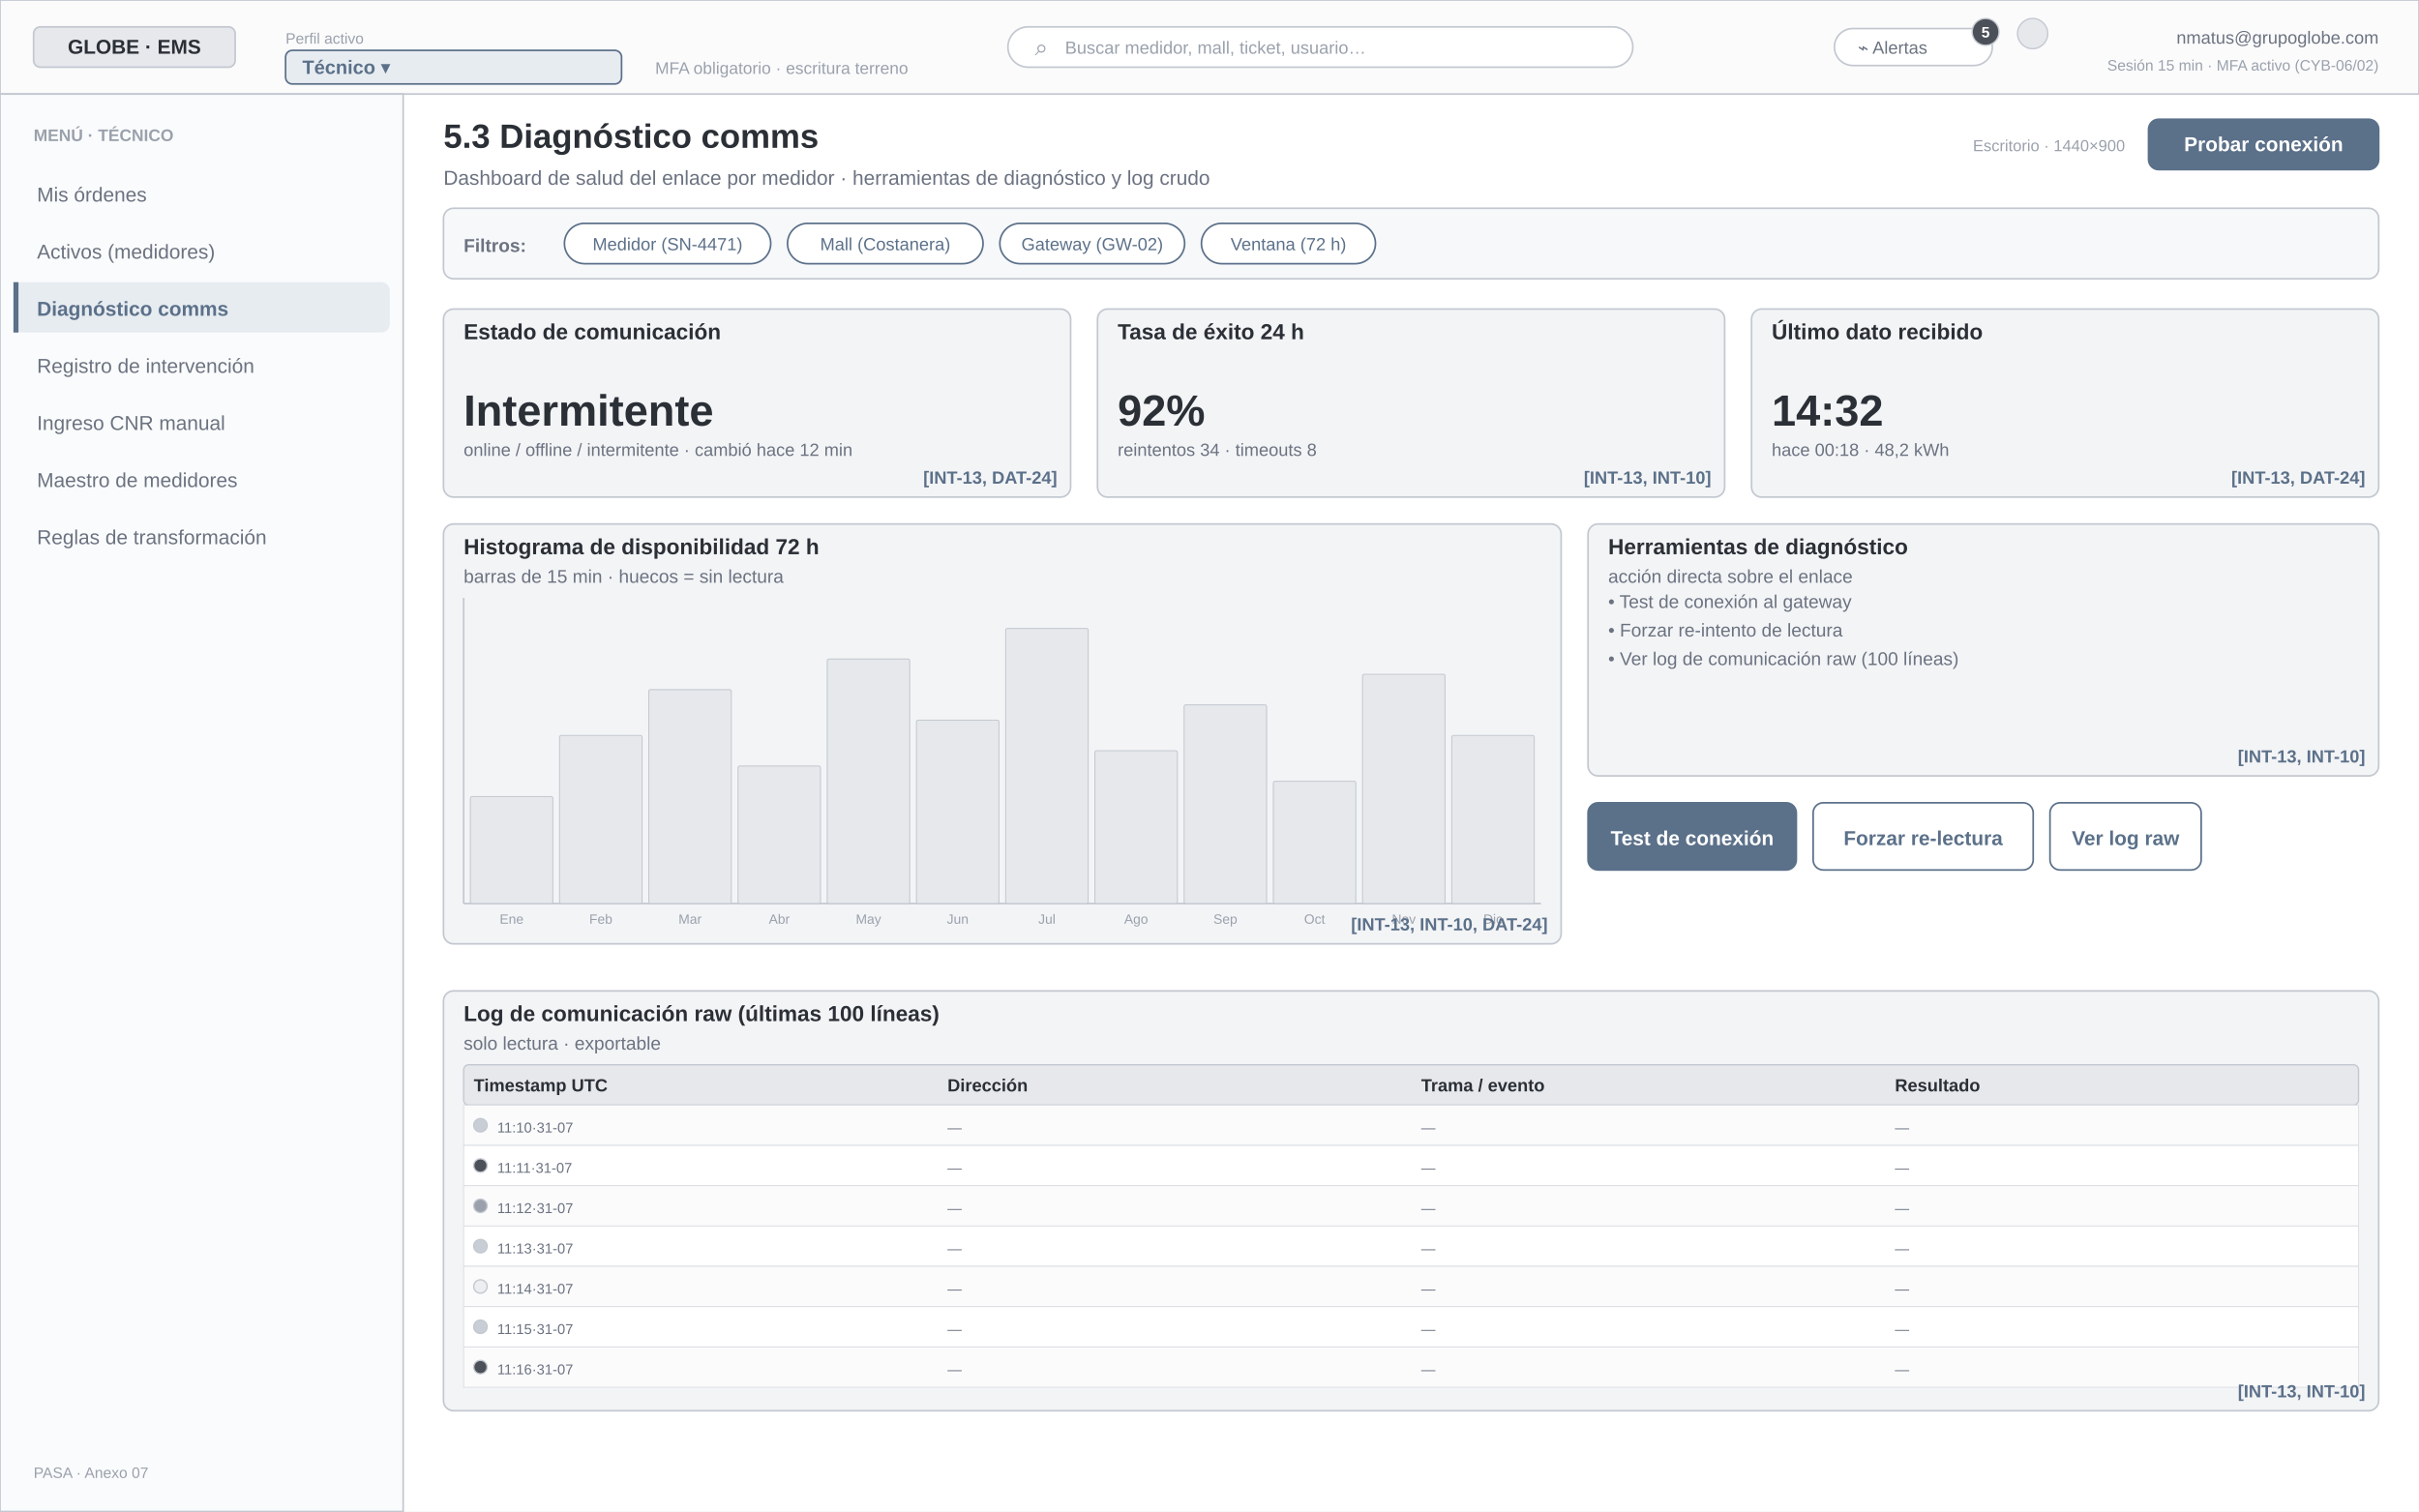
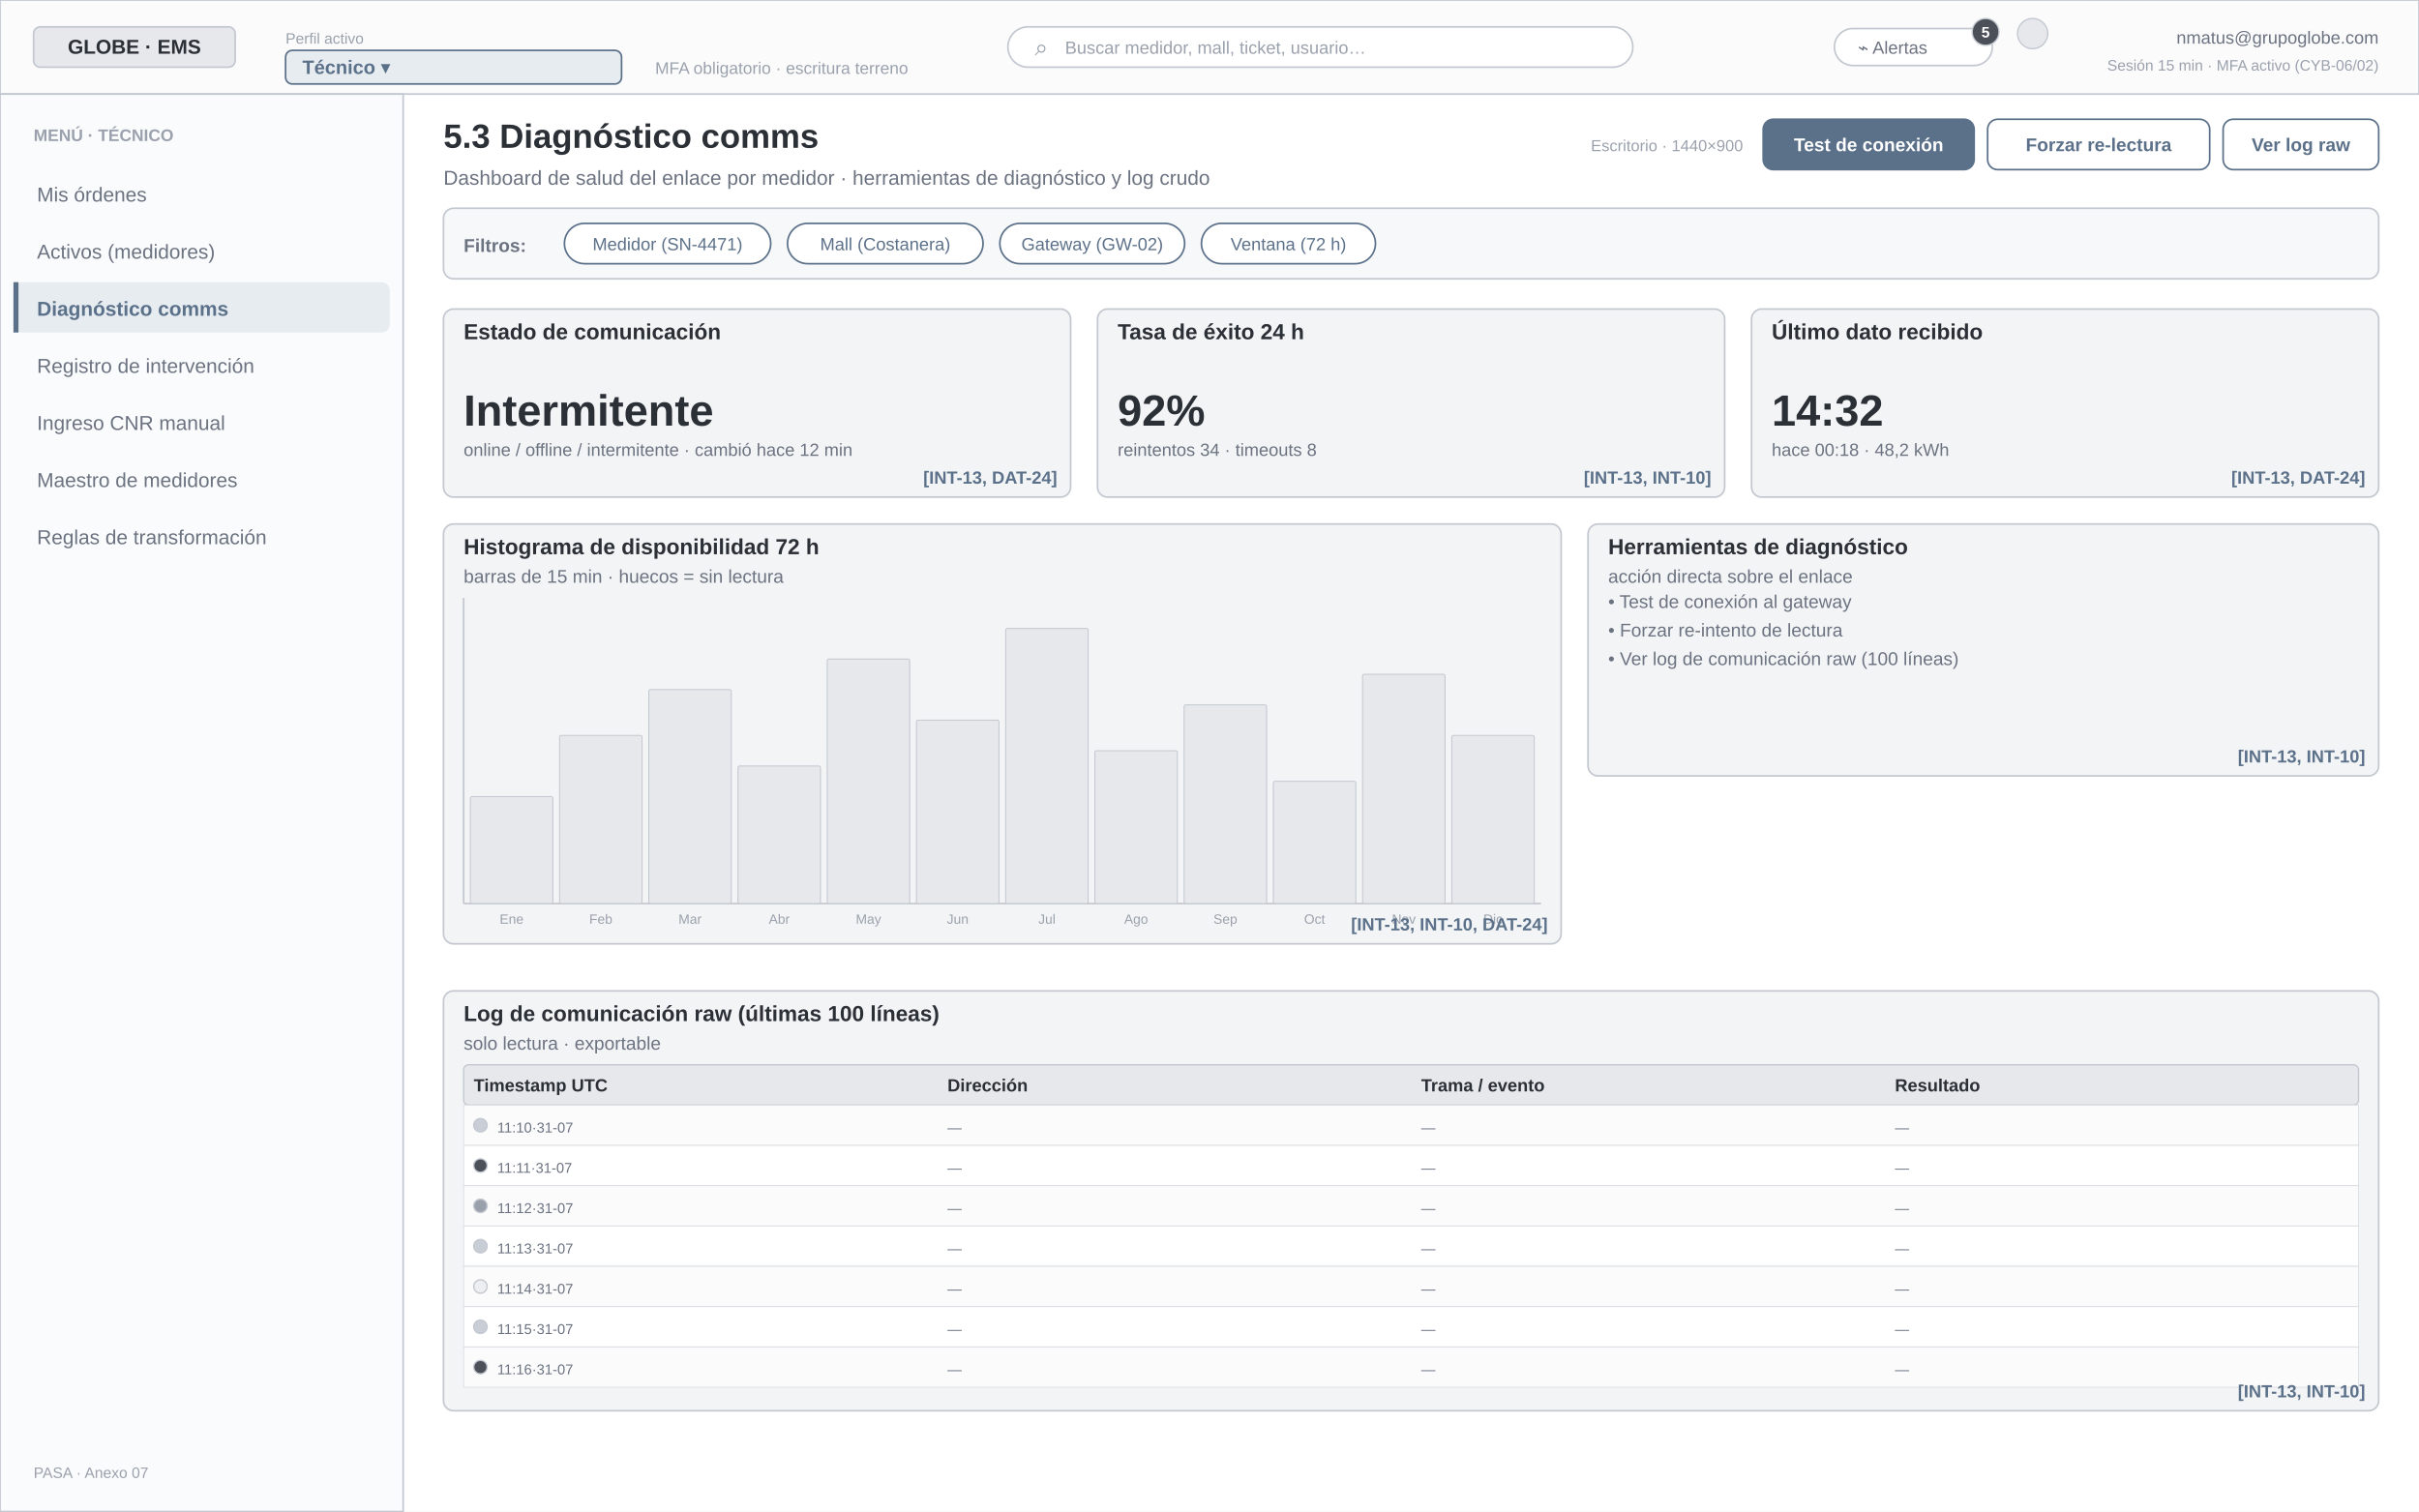
<svg xmlns="http://www.w3.org/2000/svg" viewBox="0 0 1440 900" width="1440" height="900" font-family="'Segoe UI', 'Helvetica Neue', Arial, sans-serif">
  <rect x="0" y="0" width="1440" height="900" rx="0" fill="#ffffff" stroke="none" stroke-width="1" />
  <rect x="0" y="0" width="1440" height="56" rx="0" fill="#fbfbfc" stroke="#c3c8d0" stroke-width="1" />
  <rect x="20" y="16" width="120" height="24" rx="4" fill="#e6e8ec" stroke="#c3c8d0" stroke-width="1" />
  <text x="80" y="32" font-family="'Segoe UI', 'Helvetica Neue', Arial, sans-serif" font-size="12" fill="#2b2f36" font-weight="700" text-anchor="middle">GLOBE · EMS</text>
  <text x="170" y="26" font-family="'Segoe UI', 'Helvetica Neue', Arial, sans-serif" font-size="9" fill="#9aa1ac" font-weight="normal" text-anchor="start">Perfil activo</text>
  <rect x="170" y="30" width="200" height="20" rx="4" fill="#e7ecf1" stroke="#5b7089" stroke-width="1" />
  <text x="180" y="44" font-family="'Segoe UI', 'Helvetica Neue', Arial, sans-serif" font-size="11.5" fill="#5b7089" font-weight="600" text-anchor="start">Técnico  ▾</text>
  <text x="390" y="44" font-family="'Segoe UI', 'Helvetica Neue', Arial, sans-serif" font-size="10" fill="#9aa1ac" font-weight="normal" text-anchor="start">MFA obligatorio · escritura terreno</text>
  <rect x="600" y="16" width="372" height="24" rx="12" fill="#ffffff" stroke="#c3c8d0" stroke-width="1" />
  <text x="616" y="33" font-family="'Segoe UI', 'Helvetica Neue', Arial, sans-serif" font-size="14" fill="#9aa1ac" font-weight="normal" text-anchor="start">⌕</text>
  <text x="634" y="32" font-family="'Segoe UI', 'Helvetica Neue', Arial, sans-serif" font-size="10.5" fill="#9aa1ac" font-weight="normal" text-anchor="start">Buscar medidor, mall, ticket, usuario…</text>
  <rect x="1092" y="17" width="94" height="22" rx="11" fill="#ffffff" stroke="#c3c8d0" stroke-width="1" />
  <text x="1106" y="32" font-family="'Segoe UI', 'Helvetica Neue', Arial, sans-serif" font-size="10.5" fill="#6b7280" font-weight="normal" text-anchor="start">⌁ Alertas</text>
  <circle cx="1182" cy="19" r="8" fill="#4b5059" stroke="#c3c8d0" stroke-width="0.8" />
  <text x="1182" y="22.3" font-family="'Segoe UI', 'Helvetica Neue', Arial, sans-serif" font-size="9" fill="#ffffff" font-weight="700" text-anchor="middle">5</text>
  <circle cx="1210" cy="20" r="9" fill="#e6e8ec" stroke="#c3c8d0" stroke-width="0.8" />
  <text x="1416" y="26" font-family="'Segoe UI', 'Helvetica Neue', Arial, sans-serif" font-size="10.5" fill="#6b7280" font-weight="normal" text-anchor="end">nmatus@grupoglobe.com</text>
  <text x="1416" y="42" font-family="'Segoe UI', 'Helvetica Neue', Arial, sans-serif" font-size="9" fill="#9aa1ac" font-weight="normal" text-anchor="end">Sesión 15 min · MFA activo (CYB-06/02)</text>
  <rect x="0" y="56" width="240" height="844" rx="0" fill="#fafbfc" stroke="#c3c8d0" stroke-width="1" />
  <text x="20" y="84" font-family="'Segoe UI', 'Helvetica Neue', Arial, sans-serif" font-size="10" fill="#9aa1ac" font-weight="700" text-anchor="start">MENÚ · TÉCNICO</text>
  <text x="22" y="120" font-family="'Segoe UI', 'Helvetica Neue', Arial, sans-serif" font-size="12" fill="#6b7280" font-weight="normal" text-anchor="start">Mis órdenes</text>
  <text x="22" y="154" font-family="'Segoe UI', 'Helvetica Neue', Arial, sans-serif" font-size="12" fill="#6b7280" font-weight="normal" text-anchor="start">Activos (medidores)</text>
  <rect x="8" y="168" width="224" height="30" rx="5" fill="#e7ecf1" stroke="none" stroke-width="1" />
  <rect x="8" y="168" width="3" height="30" rx="0" fill="#5b7089" stroke="none" stroke-width="1" />
  <text x="22" y="188" font-family="'Segoe UI', 'Helvetica Neue', Arial, sans-serif" font-size="12" fill="#5b7089" font-weight="700" text-anchor="start">Diagnóstico comms</text>
  <text x="22" y="222" font-family="'Segoe UI', 'Helvetica Neue', Arial, sans-serif" font-size="12" fill="#6b7280" font-weight="normal" text-anchor="start">Registro de intervención</text>
  <text x="22" y="256" font-family="'Segoe UI', 'Helvetica Neue', Arial, sans-serif" font-size="12" fill="#6b7280" font-weight="normal" text-anchor="start">Ingreso CNR manual</text>
  <text x="22" y="290" font-family="'Segoe UI', 'Helvetica Neue', Arial, sans-serif" font-size="12" fill="#6b7280" font-weight="normal" text-anchor="start">Maestro de medidores</text>
  <text x="22" y="324" font-family="'Segoe UI', 'Helvetica Neue', Arial, sans-serif" font-size="12" fill="#6b7280" font-weight="normal" text-anchor="start">Reglas de transformación</text>
  <text x="20" y="880" font-family="'Segoe UI', 'Helvetica Neue', Arial, sans-serif" font-size="9" fill="#9aa1ac" font-weight="normal" text-anchor="start">PASA · Anexo 07</text>
  <text x="264" y="88" font-family="'Segoe UI', 'Helvetica Neue', Arial, sans-serif" font-size="20" fill="#2b2f36" font-weight="700" text-anchor="start">5.3  Diagnóstico comms</text>
-   <rect x="1279.0" y="71" width="137.0" height="30" rx="6" fill="#5b7089" stroke="#5b7089" stroke-width="1" />
-   <text x="1347.5" y="90" font-family="'Segoe UI', 'Helvetica Neue', Arial, sans-serif" font-size="12" fill="#ffffff" font-weight="700" text-anchor="middle">Probar conexión</text>
-   <text x="1265.0" y="90" font-family="'Segoe UI', 'Helvetica Neue', Arial, sans-serif" font-size="9.5" fill="#9aa1ac" font-weight="normal" text-anchor="end">Escritorio · 1440×900</text>
+   <text x="1037.6" y="90" font-family="'Segoe UI', 'Helvetica Neue', Arial, sans-serif" font-size="9.5" fill="#9aa1ac" font-weight="normal" text-anchor="end">Escritorio · 1440×900</text>
+   <rect x="1049.6" y="71" width="125.6" height="30" rx="6" fill="#5b7089" stroke="#5b7089" stroke-width="1" />
+   <text x="1112.4" y="90" font-family="'Segoe UI', 'Helvetica Neue', Arial, sans-serif" font-size="11" fill="#ffffff" font-weight="700" text-anchor="middle">Test de conexión</text>
+   <rect x="1183.2" y="71" width="132.2" height="30" rx="6" fill="#ffffff" stroke="#5b7089" stroke-width="1" />
+   <text x="1249.3" y="90" font-family="'Segoe UI', 'Helvetica Neue', Arial, sans-serif" font-size="11" fill="#5b7089" font-weight="600" text-anchor="middle">Forzar re-lectura</text>
+   <rect x="1323.4" y="71" width="92.6" height="30" rx="6" fill="#ffffff" stroke="#5b7089" stroke-width="1" />
+   <text x="1369.7" y="90" font-family="'Segoe UI', 'Helvetica Neue', Arial, sans-serif" font-size="11" fill="#5b7089" font-weight="600" text-anchor="middle">Ver log raw</text>
  <text x="264" y="110" font-family="'Segoe UI', 'Helvetica Neue', Arial, sans-serif" font-size="12" fill="#6b7280" font-weight="normal" text-anchor="start">Dashboard de salud del enlace por medidor · herramientas de diagnóstico y log crudo</text>
  <rect x="264" y="124" width="1152" height="42" rx="6" fill="#f7f8fa" stroke="#c3c8d0" stroke-width="1" />
  <text x="276" y="150" font-family="'Segoe UI', 'Helvetica Neue', Arial, sans-serif" font-size="11" fill="#6b7280" font-weight="700" text-anchor="start">Filtros:</text>
  <rect x="336" y="133" width="122.8" height="24" rx="12" fill="#ffffff" stroke="#5b7089" stroke-width="1" />
  <text x="397.4" y="149" font-family="'Segoe UI', 'Helvetica Neue', Arial, sans-serif" font-size="10.5" fill="#5b7089" font-weight="normal" text-anchor="middle">Medidor (SN-4471)</text>
  <rect x="468.8" y="133" width="116.4" height="24" rx="12" fill="#ffffff" stroke="#5b7089" stroke-width="1" />
  <text x="527.0" y="149" font-family="'Segoe UI', 'Helvetica Neue', Arial, sans-serif" font-size="10.5" fill="#5b7089" font-weight="normal" text-anchor="middle">Mall (Costanera)</text>
  <rect x="595.2" y="133" width="110.0" height="24" rx="12" fill="#ffffff" stroke="#5b7089" stroke-width="1" />
  <text x="650.2" y="149" font-family="'Segoe UI', 'Helvetica Neue', Arial, sans-serif" font-size="10.5" fill="#5b7089" font-weight="normal" text-anchor="middle">Gateway (GW-02)</text>
  <rect x="715.2" y="133" width="103.6" height="24" rx="12" fill="#ffffff" stroke="#5b7089" stroke-width="1" />
  <text x="767.0" y="149" font-family="'Segoe UI', 'Helvetica Neue', Arial, sans-serif" font-size="10.5" fill="#5b7089" font-weight="normal" text-anchor="middle">Ventana (72 h)</text>
  <rect x="264.0" y="184" width="373.333" height="112" rx="6" fill="#f3f4f6" stroke="#c3c8d0" stroke-width="1" />
  <text x="276.0" y="202" font-family="'Segoe UI', 'Helvetica Neue', Arial, sans-serif" font-size="13" fill="#2b2f36" font-weight="700" text-anchor="start">Estado de comunicación</text>
  <text x="276.0" y="253.44" font-family="'Segoe UI', 'Helvetica Neue', Arial, sans-serif" font-size="26" fill="#2b2f36" font-weight="700" text-anchor="start">Intermitente</text>
  <text x="276.0" y="271.44" font-family="'Segoe UI', 'Helvetica Neue', Arial, sans-serif" font-size="10.5" fill="#6b7280" font-weight="normal" text-anchor="start">online / offline / intermitente · cambió hace 12 min</text>
  <text x="629.333" y="288" font-family="'Segoe UI', 'Helvetica Neue', Arial, sans-serif" font-size="10.5" fill="#5b7089" font-weight="600" text-anchor="end">[INT-13, DAT-24]</text>
  <rect x="653.333" y="184" width="373.333" height="112" rx="6" fill="#f3f4f6" stroke="#c3c8d0" stroke-width="1" />
  <text x="665.333" y="202" font-family="'Segoe UI', 'Helvetica Neue', Arial, sans-serif" font-size="13" fill="#2b2f36" font-weight="700" text-anchor="start">Tasa de éxito 24 h</text>
  <text x="665.333" y="253.44" font-family="'Segoe UI', 'Helvetica Neue', Arial, sans-serif" font-size="26" fill="#2b2f36" font-weight="700" text-anchor="start">92%</text>
  <text x="665.333" y="271.44" font-family="'Segoe UI', 'Helvetica Neue', Arial, sans-serif" font-size="10.5" fill="#6b7280" font-weight="normal" text-anchor="start">reintentos 34 · timeouts 8</text>
  <text x="1018.667" y="288" font-family="'Segoe UI', 'Helvetica Neue', Arial, sans-serif" font-size="10.5" fill="#5b7089" font-weight="600" text-anchor="end">[INT-13, INT-10]</text>
  <rect x="1042.667" y="184" width="373.333" height="112" rx="6" fill="#f3f4f6" stroke="#c3c8d0" stroke-width="1" />
  <text x="1054.667" y="202" font-family="'Segoe UI', 'Helvetica Neue', Arial, sans-serif" font-size="13" fill="#2b2f36" font-weight="700" text-anchor="start">Último dato recibido</text>
  <text x="1054.667" y="253.44" font-family="'Segoe UI', 'Helvetica Neue', Arial, sans-serif" font-size="26" fill="#2b2f36" font-weight="700" text-anchor="start">14:32</text>
  <text x="1054.667" y="271.44" font-family="'Segoe UI', 'Helvetica Neue', Arial, sans-serif" font-size="10.5" fill="#6b7280" font-weight="normal" text-anchor="start">hace 00:18 · 48,2 kWh</text>
  <text x="1408" y="288" font-family="'Segoe UI', 'Helvetica Neue', Arial, sans-serif" font-size="10.5" fill="#5b7089" font-weight="600" text-anchor="end">[INT-13, DAT-24]</text>
  <rect x="264.0" y="312" width="665.333" height="250" rx="6" fill="#f3f4f6" stroke="#c3c8d0" stroke-width="1" />
  <text x="276.0" y="330" font-family="'Segoe UI', 'Helvetica Neue', Arial, sans-serif" font-size="13" fill="#2b2f36" font-weight="700" text-anchor="start">Histograma de disponibilidad 72 h</text>
  <text x="276.0" y="347" font-family="'Segoe UI', 'Helvetica Neue', Arial, sans-serif" font-size="11" fill="#6b7280" font-weight="normal" text-anchor="start">barras de 15 min · huecos = sin lectura</text>
  <line x1="276.0" y1="538" x2="917.333" y2="538" stroke="#c3c8d0" stroke-width="1" />
  <line x1="276.0" y1="356" x2="276.0" y2="538" stroke="#c3c8d0" stroke-width="1" />
  <rect x="280.0" y="474.3" width="49.111" height="63.7" rx="1" fill="#e6e8ec" stroke="#c3c8d0" stroke-width="0.6" />
  <rect x="333.111" y="437.9" width="49.111" height="100.1" rx="1" fill="#e6e8ec" stroke="#c3c8d0" stroke-width="0.6" />
  <rect x="386.222" y="410.6" width="49.111" height="127.4" rx="1" fill="#e6e8ec" stroke="#c3c8d0" stroke-width="0.6" />
  <rect x="439.333" y="456.1" width="49.111" height="81.9" rx="1" fill="#e6e8ec" stroke="#c3c8d0" stroke-width="0.6" />
  <rect x="492.444" y="392.4" width="49.111" height="145.6" rx="1" fill="#e6e8ec" stroke="#c3c8d0" stroke-width="0.6" />
  <rect x="545.556" y="428.8" width="49.111" height="109.2" rx="1" fill="#e6e8ec" stroke="#c3c8d0" stroke-width="0.6" />
  <rect x="598.667" y="374.2" width="49.111" height="163.8" rx="1" fill="#e6e8ec" stroke="#c3c8d0" stroke-width="0.6" />
  <rect x="651.778" y="447.0" width="49.111" height="91.0" rx="1" fill="#e6e8ec" stroke="#c3c8d0" stroke-width="0.6" />
  <rect x="704.889" y="419.7" width="49.111" height="118.3" rx="1" fill="#e6e8ec" stroke="#c3c8d0" stroke-width="0.6" />
  <rect x="758.0" y="465.2" width="49.111" height="72.8" rx="1" fill="#e6e8ec" stroke="#c3c8d0" stroke-width="0.6" />
  <rect x="811.111" y="401.5" width="49.111" height="136.5" rx="1" fill="#e6e8ec" stroke="#c3c8d0" stroke-width="0.6" />
  <rect x="864.222" y="437.9" width="49.111" height="100.1" rx="1" fill="#e6e8ec" stroke="#c3c8d0" stroke-width="0.6" />
  <text x="304.556" y="550" font-family="'Segoe UI', 'Helvetica Neue', Arial, sans-serif" font-size="8" fill="#9aa1ac" font-weight="normal" text-anchor="middle">Ene</text>
  <text x="357.667" y="550" font-family="'Segoe UI', 'Helvetica Neue', Arial, sans-serif" font-size="8" fill="#9aa1ac" font-weight="normal" text-anchor="middle">Feb</text>
  <text x="410.778" y="550" font-family="'Segoe UI', 'Helvetica Neue', Arial, sans-serif" font-size="8" fill="#9aa1ac" font-weight="normal" text-anchor="middle">Mar</text>
  <text x="463.889" y="550" font-family="'Segoe UI', 'Helvetica Neue', Arial, sans-serif" font-size="8" fill="#9aa1ac" font-weight="normal" text-anchor="middle">Abr</text>
  <text x="517.0" y="550" font-family="'Segoe UI', 'Helvetica Neue', Arial, sans-serif" font-size="8" fill="#9aa1ac" font-weight="normal" text-anchor="middle">May</text>
  <text x="570.111" y="550" font-family="'Segoe UI', 'Helvetica Neue', Arial, sans-serif" font-size="8" fill="#9aa1ac" font-weight="normal" text-anchor="middle">Jun</text>
  <text x="623.222" y="550" font-family="'Segoe UI', 'Helvetica Neue', Arial, sans-serif" font-size="8" fill="#9aa1ac" font-weight="normal" text-anchor="middle">Jul</text>
  <text x="676.333" y="550" font-family="'Segoe UI', 'Helvetica Neue', Arial, sans-serif" font-size="8" fill="#9aa1ac" font-weight="normal" text-anchor="middle">Ago</text>
  <text x="729.444" y="550" font-family="'Segoe UI', 'Helvetica Neue', Arial, sans-serif" font-size="8" fill="#9aa1ac" font-weight="normal" text-anchor="middle">Sep</text>
  <text x="782.556" y="550" font-family="'Segoe UI', 'Helvetica Neue', Arial, sans-serif" font-size="8" fill="#9aa1ac" font-weight="normal" text-anchor="middle">Oct</text>
  <text x="835.667" y="550" font-family="'Segoe UI', 'Helvetica Neue', Arial, sans-serif" font-size="8" fill="#9aa1ac" font-weight="normal" text-anchor="middle">Nov</text>
  <text x="888.778" y="550" font-family="'Segoe UI', 'Helvetica Neue', Arial, sans-serif" font-size="8" fill="#9aa1ac" font-weight="normal" text-anchor="middle">Dic</text>
  <text x="921.333" y="554" font-family="'Segoe UI', 'Helvetica Neue', Arial, sans-serif" font-size="10.5" fill="#5b7089" font-weight="600" text-anchor="end">[INT-13, INT-10, DAT-24]</text>
  <rect x="945.333" y="312" width="470.667" height="150" rx="6" fill="#f3f4f6" stroke="#c3c8d0" stroke-width="1" />
  <text x="957.333" y="330" font-family="'Segoe UI', 'Helvetica Neue', Arial, sans-serif" font-size="13" fill="#2b2f36" font-weight="700" text-anchor="start">Herramientas de diagnóstico</text>
  <text x="957.333" y="347" font-family="'Segoe UI', 'Helvetica Neue', Arial, sans-serif" font-size="11" fill="#6b7280" font-weight="normal" text-anchor="start">acción directa sobre el enlace</text>
  <text x="957.333" y="362" font-family="'Segoe UI', 'Helvetica Neue', Arial, sans-serif" font-size="11" fill="#6b7280" font-weight="normal" text-anchor="start">• Test de conexión al gateway</text>
  <text x="957.333" y="379" font-family="'Segoe UI', 'Helvetica Neue', Arial, sans-serif" font-size="11" fill="#6b7280" font-weight="normal" text-anchor="start">• Forzar re-intento de lectura</text>
  <text x="957.333" y="396" font-family="'Segoe UI', 'Helvetica Neue', Arial, sans-serif" font-size="11" fill="#6b7280" font-weight="normal" text-anchor="start">• Ver log de comunicación raw (100 líneas)</text>
  <text x="1408.0" y="454" font-family="'Segoe UI', 'Helvetica Neue', Arial, sans-serif" font-size="10.5" fill="#5b7089" font-weight="600" text-anchor="end">[INT-13, INT-10]</text>
-   <rect x="945.333" y="478" width="124" height="40" rx="6" fill="#5b7089" stroke="#5b7089" stroke-width="1" />
-   <text x="1007.333" y="503.2" font-family="'Segoe UI', 'Helvetica Neue', Arial, sans-serif" font-size="12" fill="#ffffff" font-weight="600" text-anchor="middle">Test de conexión</text>
-   <rect x="1079.333" y="478" width="131" height="40" rx="6" fill="#ffffff" stroke="#5b7089" stroke-width="1" />
-   <text x="1144.833" y="503.2" font-family="'Segoe UI', 'Helvetica Neue', Arial, sans-serif" font-size="12" fill="#5b7089" font-weight="600" text-anchor="middle">Forzar re-lectura</text>
-   <rect x="1220.333" y="478" width="90" height="40" rx="6" fill="#ffffff" stroke="#5b7089" stroke-width="1" />
-   <text x="1265.333" y="503.2" font-family="'Segoe UI', 'Helvetica Neue', Arial, sans-serif" font-size="12" fill="#5b7089" font-weight="600" text-anchor="middle">Ver log raw</text>
  <rect x="264.0" y="590" width="1152.0" height="250" rx="6" fill="#f3f4f6" stroke="#c3c8d0" stroke-width="1" />
  <text x="276.0" y="608" font-family="'Segoe UI', 'Helvetica Neue', Arial, sans-serif" font-size="13" fill="#2b2f36" font-weight="700" text-anchor="start">Log de comunicación raw (últimas 100 líneas)</text>
  <text x="276.0" y="625" font-family="'Segoe UI', 'Helvetica Neue', Arial, sans-serif" font-size="11" fill="#6b7280" font-weight="normal" text-anchor="start">solo lectura · exportable</text>
  <rect x="276.0" y="634" width="1128.0" height="24" rx="3" fill="#e6e8ec" stroke="#c3c8d0" stroke-width="0.8" />
  <text x="282.0" y="649.84" font-family="'Segoe UI', 'Helvetica Neue', Arial, sans-serif" font-size="10.5" fill="#2b2f36" font-weight="700" text-anchor="start">Timestamp UTC</text>
  <text x="564.0" y="649.84" font-family="'Segoe UI', 'Helvetica Neue', Arial, sans-serif" font-size="10.5" fill="#2b2f36" font-weight="700" text-anchor="start">Dirección</text>
  <text x="846.0" y="649.84" font-family="'Segoe UI', 'Helvetica Neue', Arial, sans-serif" font-size="10.5" fill="#2b2f36" font-weight="700" text-anchor="start">Trama / evento</text>
  <text x="1128.0" y="649.84" font-family="'Segoe UI', 'Helvetica Neue', Arial, sans-serif" font-size="10.5" fill="#2b2f36" font-weight="700" text-anchor="start">Resultado</text>
  <rect x="276.0" y="658" width="1128.0" height="24" rx="0" fill="#fbfbfc" stroke="#d9dce1" stroke-width="0.5" />
  <circle cx="286.0" cy="670.0" r="4" fill="#c9ced6" stroke="#c3c8d0" stroke-width="0.8" />
  <text x="296.0" y="674.32" font-family="'Segoe UI', 'Helvetica Neue', Arial, sans-serif" font-size="8.5" fill="#6b7280" font-weight="normal" text-anchor="start">11:10·31-07</text>
  <text x="564.0" y="674.32" font-family="'Segoe UI', 'Helvetica Neue', Arial, sans-serif" font-size="8.5" fill="#6b7280" font-weight="normal" text-anchor="start">—</text>
  <text x="846.0" y="674.32" font-family="'Segoe UI', 'Helvetica Neue', Arial, sans-serif" font-size="8.5" fill="#6b7280" font-weight="normal" text-anchor="start">—</text>
  <text x="1128.0" y="674.32" font-family="'Segoe UI', 'Helvetica Neue', Arial, sans-serif" font-size="8.5" fill="#6b7280" font-weight="normal" text-anchor="start">—</text>
  <rect x="276.0" y="682" width="1128.0" height="24" rx="0" fill="#ffffff" stroke="#d9dce1" stroke-width="0.5" />
  <circle cx="286.0" cy="694.0" r="4" fill="#4b5059" stroke="#c3c8d0" stroke-width="0.8" />
  <text x="296.0" y="698.32" font-family="'Segoe UI', 'Helvetica Neue', Arial, sans-serif" font-size="8.5" fill="#6b7280" font-weight="normal" text-anchor="start">11:11·31-07</text>
  <text x="564.0" y="698.32" font-family="'Segoe UI', 'Helvetica Neue', Arial, sans-serif" font-size="8.5" fill="#6b7280" font-weight="normal" text-anchor="start">—</text>
  <text x="846.0" y="698.32" font-family="'Segoe UI', 'Helvetica Neue', Arial, sans-serif" font-size="8.5" fill="#6b7280" font-weight="normal" text-anchor="start">—</text>
  <text x="1128.0" y="698.32" font-family="'Segoe UI', 'Helvetica Neue', Arial, sans-serif" font-size="8.5" fill="#6b7280" font-weight="normal" text-anchor="start">—</text>
  <rect x="276.0" y="706" width="1128.0" height="24" rx="0" fill="#fbfbfc" stroke="#d9dce1" stroke-width="0.5" />
  <circle cx="286.0" cy="718.0" r="4" fill="#9aa1ac" stroke="#c3c8d0" stroke-width="0.8" />
  <text x="296.0" y="722.32" font-family="'Segoe UI', 'Helvetica Neue', Arial, sans-serif" font-size="8.5" fill="#6b7280" font-weight="normal" text-anchor="start">11:12·31-07</text>
  <text x="564.0" y="722.32" font-family="'Segoe UI', 'Helvetica Neue', Arial, sans-serif" font-size="8.5" fill="#6b7280" font-weight="normal" text-anchor="start">—</text>
  <text x="846.0" y="722.32" font-family="'Segoe UI', 'Helvetica Neue', Arial, sans-serif" font-size="8.5" fill="#6b7280" font-weight="normal" text-anchor="start">—</text>
  <text x="1128.0" y="722.32" font-family="'Segoe UI', 'Helvetica Neue', Arial, sans-serif" font-size="8.5" fill="#6b7280" font-weight="normal" text-anchor="start">—</text>
  <rect x="276.0" y="730" width="1128.0" height="24" rx="0" fill="#ffffff" stroke="#d9dce1" stroke-width="0.5" />
  <circle cx="286.0" cy="742.0" r="4" fill="#c9ced6" stroke="#c3c8d0" stroke-width="0.8" />
  <text x="296.0" y="746.32" font-family="'Segoe UI', 'Helvetica Neue', Arial, sans-serif" font-size="8.5" fill="#6b7280" font-weight="normal" text-anchor="start">11:13·31-07</text>
  <text x="564.0" y="746.32" font-family="'Segoe UI', 'Helvetica Neue', Arial, sans-serif" font-size="8.5" fill="#6b7280" font-weight="normal" text-anchor="start">—</text>
  <text x="846.0" y="746.32" font-family="'Segoe UI', 'Helvetica Neue', Arial, sans-serif" font-size="8.5" fill="#6b7280" font-weight="normal" text-anchor="start">—</text>
  <text x="1128.0" y="746.32" font-family="'Segoe UI', 'Helvetica Neue', Arial, sans-serif" font-size="8.5" fill="#6b7280" font-weight="normal" text-anchor="start">—</text>
  <rect x="276.0" y="754" width="1128.0" height="24" rx="0" fill="#fbfbfc" stroke="#d9dce1" stroke-width="0.5" />
  <circle cx="286.0" cy="766.0" r="4" fill="#eceef1" stroke="#c3c8d0" stroke-width="0.8" />
  <text x="296.0" y="770.32" font-family="'Segoe UI', 'Helvetica Neue', Arial, sans-serif" font-size="8.5" fill="#6b7280" font-weight="normal" text-anchor="start">11:14·31-07</text>
  <text x="564.0" y="770.32" font-family="'Segoe UI', 'Helvetica Neue', Arial, sans-serif" font-size="8.5" fill="#6b7280" font-weight="normal" text-anchor="start">—</text>
  <text x="846.0" y="770.32" font-family="'Segoe UI', 'Helvetica Neue', Arial, sans-serif" font-size="8.5" fill="#6b7280" font-weight="normal" text-anchor="start">—</text>
  <text x="1128.0" y="770.32" font-family="'Segoe UI', 'Helvetica Neue', Arial, sans-serif" font-size="8.5" fill="#6b7280" font-weight="normal" text-anchor="start">—</text>
  <rect x="276.0" y="778" width="1128.0" height="24" rx="0" fill="#ffffff" stroke="#d9dce1" stroke-width="0.5" />
  <circle cx="286.0" cy="790.0" r="4" fill="#c9ced6" stroke="#c3c8d0" stroke-width="0.8" />
  <text x="296.0" y="794.32" font-family="'Segoe UI', 'Helvetica Neue', Arial, sans-serif" font-size="8.5" fill="#6b7280" font-weight="normal" text-anchor="start">11:15·31-07</text>
  <text x="564.0" y="794.32" font-family="'Segoe UI', 'Helvetica Neue', Arial, sans-serif" font-size="8.5" fill="#6b7280" font-weight="normal" text-anchor="start">—</text>
  <text x="846.0" y="794.32" font-family="'Segoe UI', 'Helvetica Neue', Arial, sans-serif" font-size="8.5" fill="#6b7280" font-weight="normal" text-anchor="start">—</text>
  <text x="1128.0" y="794.32" font-family="'Segoe UI', 'Helvetica Neue', Arial, sans-serif" font-size="8.5" fill="#6b7280" font-weight="normal" text-anchor="start">—</text>
  <rect x="276.0" y="802" width="1128.0" height="24" rx="0" fill="#fbfbfc" stroke="#d9dce1" stroke-width="0.5" />
  <circle cx="286.0" cy="814.0" r="4" fill="#4b5059" stroke="#c3c8d0" stroke-width="0.8" />
  <text x="296.0" y="818.32" font-family="'Segoe UI', 'Helvetica Neue', Arial, sans-serif" font-size="8.5" fill="#6b7280" font-weight="normal" text-anchor="start">11:16·31-07</text>
  <text x="564.0" y="818.32" font-family="'Segoe UI', 'Helvetica Neue', Arial, sans-serif" font-size="8.5" fill="#6b7280" font-weight="normal" text-anchor="start">—</text>
  <text x="846.0" y="818.32" font-family="'Segoe UI', 'Helvetica Neue', Arial, sans-serif" font-size="8.5" fill="#6b7280" font-weight="normal" text-anchor="start">—</text>
  <text x="1128.0" y="818.32" font-family="'Segoe UI', 'Helvetica Neue', Arial, sans-serif" font-size="8.5" fill="#6b7280" font-weight="normal" text-anchor="start">—</text>
  <text x="1408.0" y="832" font-family="'Segoe UI', 'Helvetica Neue', Arial, sans-serif" font-size="10.5" fill="#5b7089" font-weight="600" text-anchor="end">[INT-13, INT-10]</text>
</svg>
